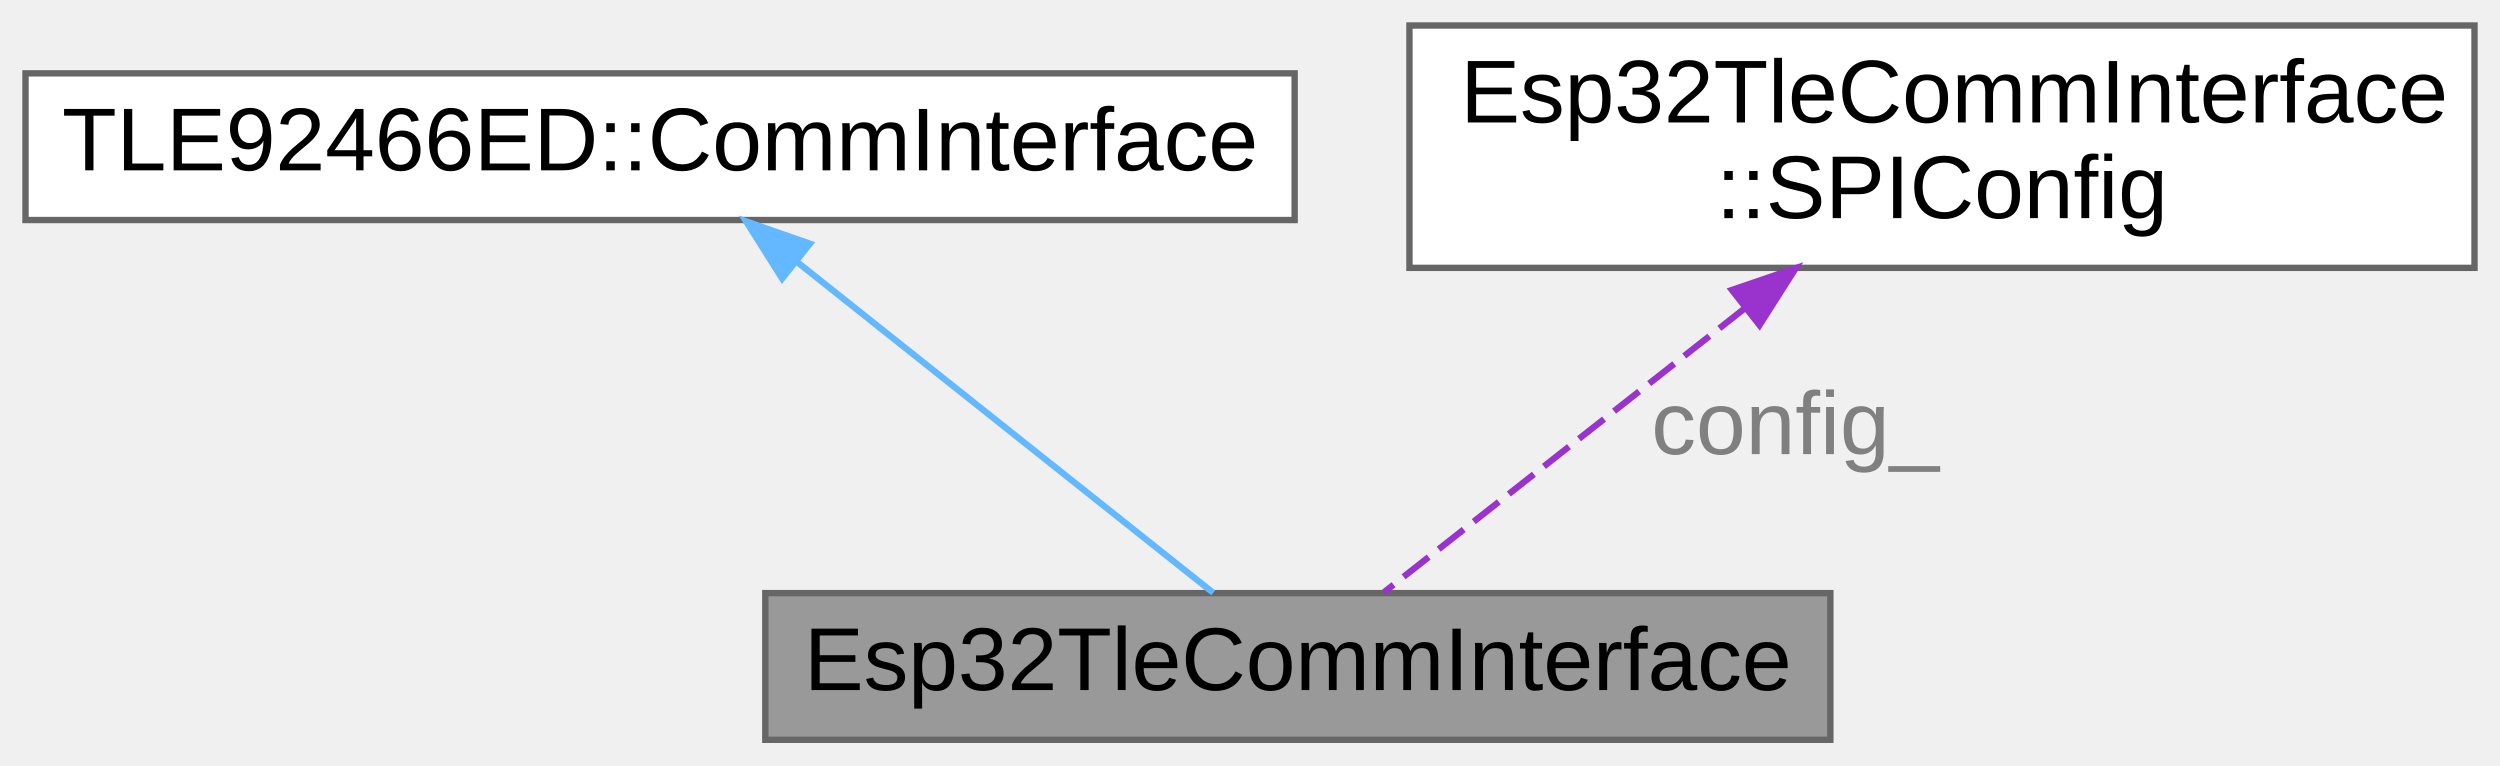
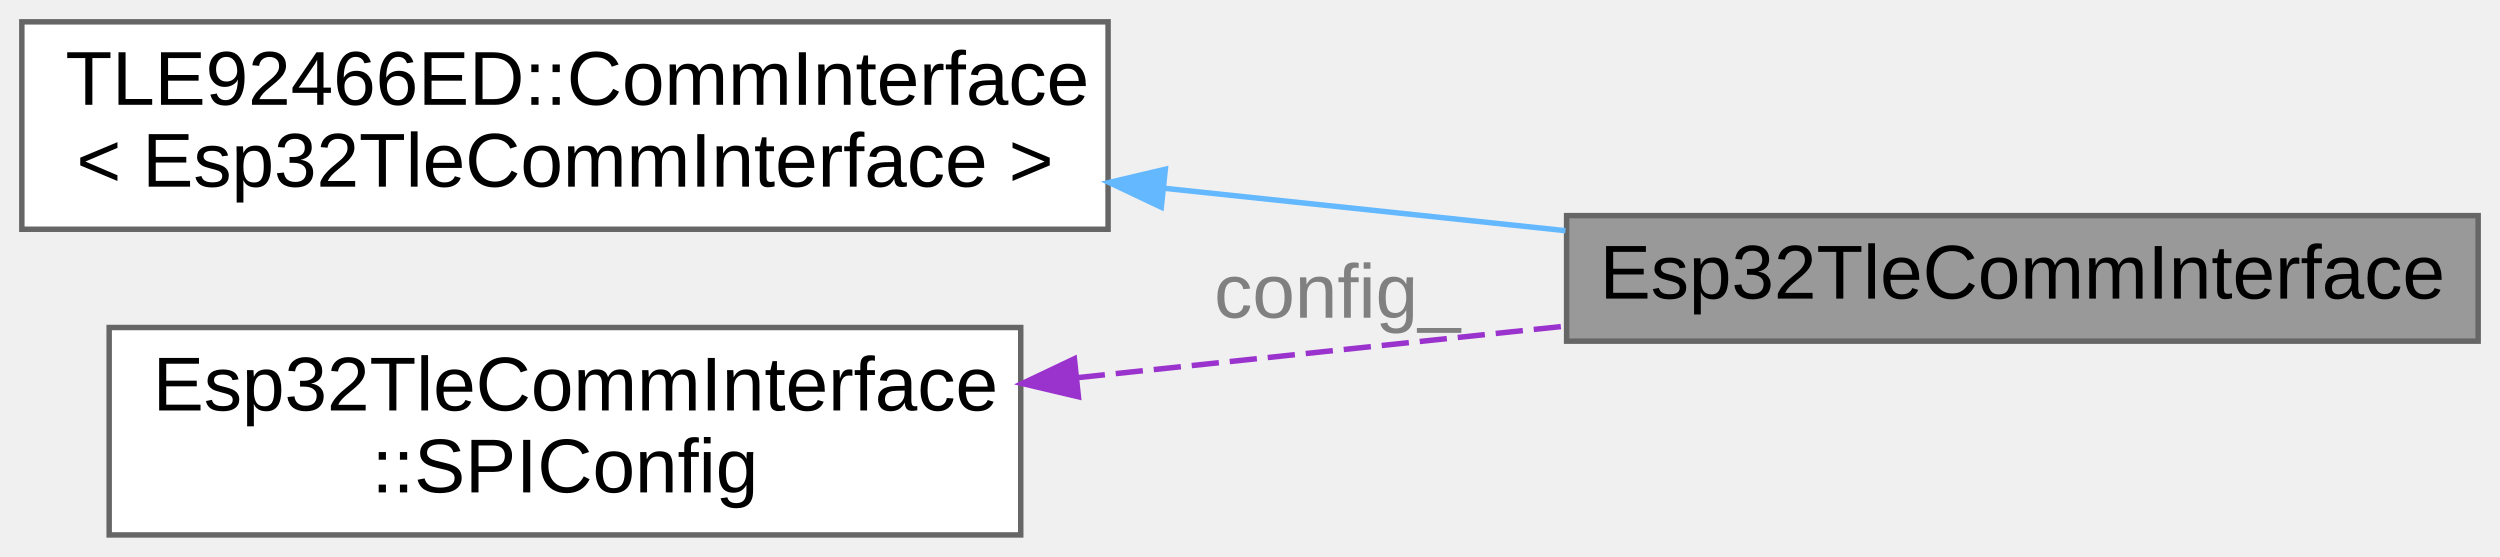
- <svg xmlns="http://www.w3.org/2000/svg" xmlns:xlink="http://www.w3.org/1999/xlink" width="392pt" height="120pt" viewBox="0.00 0.00 392.00 120.00">
-   <g id="graph0" class="graph" transform="scale(1 1) rotate(0) translate(4 116)">
+ <svg xmlns="http://www.w3.org/2000/svg" xmlns:xlink="http://www.w3.org/1999/xlink" width="458pt" height="102pt" viewBox="0.00 0.00 458.00 102.00">
+   <g id="graph0" class="graph" transform="scale(1 1) rotate(0) translate(4 98)">
    <g id="Node000001" class="node">
      <g id="a_Node000001">
        <a xlink:title="ESP32 implementation of the TLE92466ED CommInterface.">
-           <polygon fill="#999999" stroke="#666666" points="283,-23 116,-23 116,0 283,0 283,-23" />
-           <text text-anchor="middle" x="199.5" y="-7.8" font-family="Arial" font-size="14.00">Esp32TleCommInterface</text>
+           <polygon fill="#999999" stroke="#666666" points="450,-58.5 283,-58.5 283,-35.5 450,-35.5 450,-58.5" />
+           <text text-anchor="middle" x="366.5" y="-43.3" font-family="Arial" font-size="14.00">Esp32TleCommInterface</text>
        </a>
      </g>
    </g>
    <g id="Node000002" class="node">
      <g id="a_Node000002">
        <a xlink:title=" ">
-           <polygon fill="white" stroke="#666666" points="199,-104.5 0,-104.5 0,-81.5 199,-81.5 199,-104.5" />
-           <text text-anchor="middle" x="99.5" y="-89.3" font-family="Arial" font-size="14.00">TLE92466ED::CommInterface</text>
+           <polygon fill="white" stroke="#666666" points="199,-94 0,-94 0,-56 199,-56 199,-94" />
+           <text text-anchor="start" x="8" y="-78.8" font-family="Arial" font-size="14.00">TLE92466ED::CommInterface</text>
+           <text text-anchor="middle" x="99.5" y="-63.8" font-family="Arial" font-size="14.00">&lt; Esp32TleCommInterface &gt;</text>
        </a>
      </g>
    </g>
    <g id="edge1_Node000001_Node000002" class="edge">
      <g id="a_edge1_Node000001_Node000002">
        <a xlink:title=" ">
-           <path fill="none" stroke="#63b8ff" d="M120.86,-75.02C140.67,-59.27 169.54,-36.32 186.23,-23.05" />
-           <polygon fill="#63b8ff" stroke="#63b8ff" points="118.64,-72.32 112.99,-81.28 122.99,-77.79 118.64,-72.32" />
+           <path fill="none" stroke="#63b8ff" d="M209.26,-63.51C233.82,-60.91 259.51,-58.2 282.79,-55.74" />
+           <polygon fill="#63b8ff" stroke="#63b8ff" points="208.75,-60.04 199.18,-64.57 209.49,-67 208.75,-60.04" />
        </a>
      </g>
    </g>
    <g id="Node000003" class="node">
      <g id="a_Node000003">
        <a xlink:href="structEsp32TleCommInterface_1_1SPIConfig.html" target="_top" xlink:title="SPI configuration structure for ESP32.">
-           <polygon fill="white" stroke="#666666" points="384,-112 217,-112 217,-74 384,-74 384,-112" />
-           <text text-anchor="start" x="225" y="-96.8" font-family="Arial" font-size="14.00">Esp32TleCommInterface</text>
-           <text text-anchor="middle" x="300.5" y="-81.8" font-family="Arial" font-size="14.00">::SPIConfig</text>
+           <polygon fill="white" stroke="#666666" points="183,-38 16,-38 16,0 183,0 183,-38" />
+           <text text-anchor="start" x="24" y="-22.8" font-family="Arial" font-size="14.00">Esp32TleCommInterface</text>
+           <text text-anchor="middle" x="99.5" y="-7.8" font-family="Arial" font-size="14.00">::SPIConfig</text>
        </a>
      </g>
    </g>
    <g id="edge2_Node000001_Node000003" class="edge">
      <g id="a_edge2_Node000001_Node000003">
        <a xlink:title=" ">
-           <path fill="none" stroke="#9a32cd" stroke-dasharray="5,2" d="M269.52,-67.61C250.61,-52.73 227.4,-34.46 213.02,-23.15" />
-           <polygon fill="#9a32cd" stroke="#9a32cd" points="267.56,-70.53 277.58,-73.96 271.89,-65.02 267.56,-70.53" />
+           <path fill="none" stroke="#9a32cd" stroke-dasharray="5,2" d="M193.44,-28.82C222.58,-31.9 254.54,-35.28 282.91,-38.27" />
+           <polygon fill="#9a32cd" stroke="#9a32cd" points="193.57,-25.31 183.26,-27.74 192.83,-32.28 193.57,-25.31" />
        </a>
      </g>
-       <text text-anchor="middle" x="277.5" y="-44.8" font-family="Arial" font-size="14.00" fill="grey"> config_</text>
+       <text text-anchor="middle" x="241" y="-39.8" font-family="Arial" font-size="14.00" fill="grey"> config_</text>
    </g>
  </g>
</svg>
